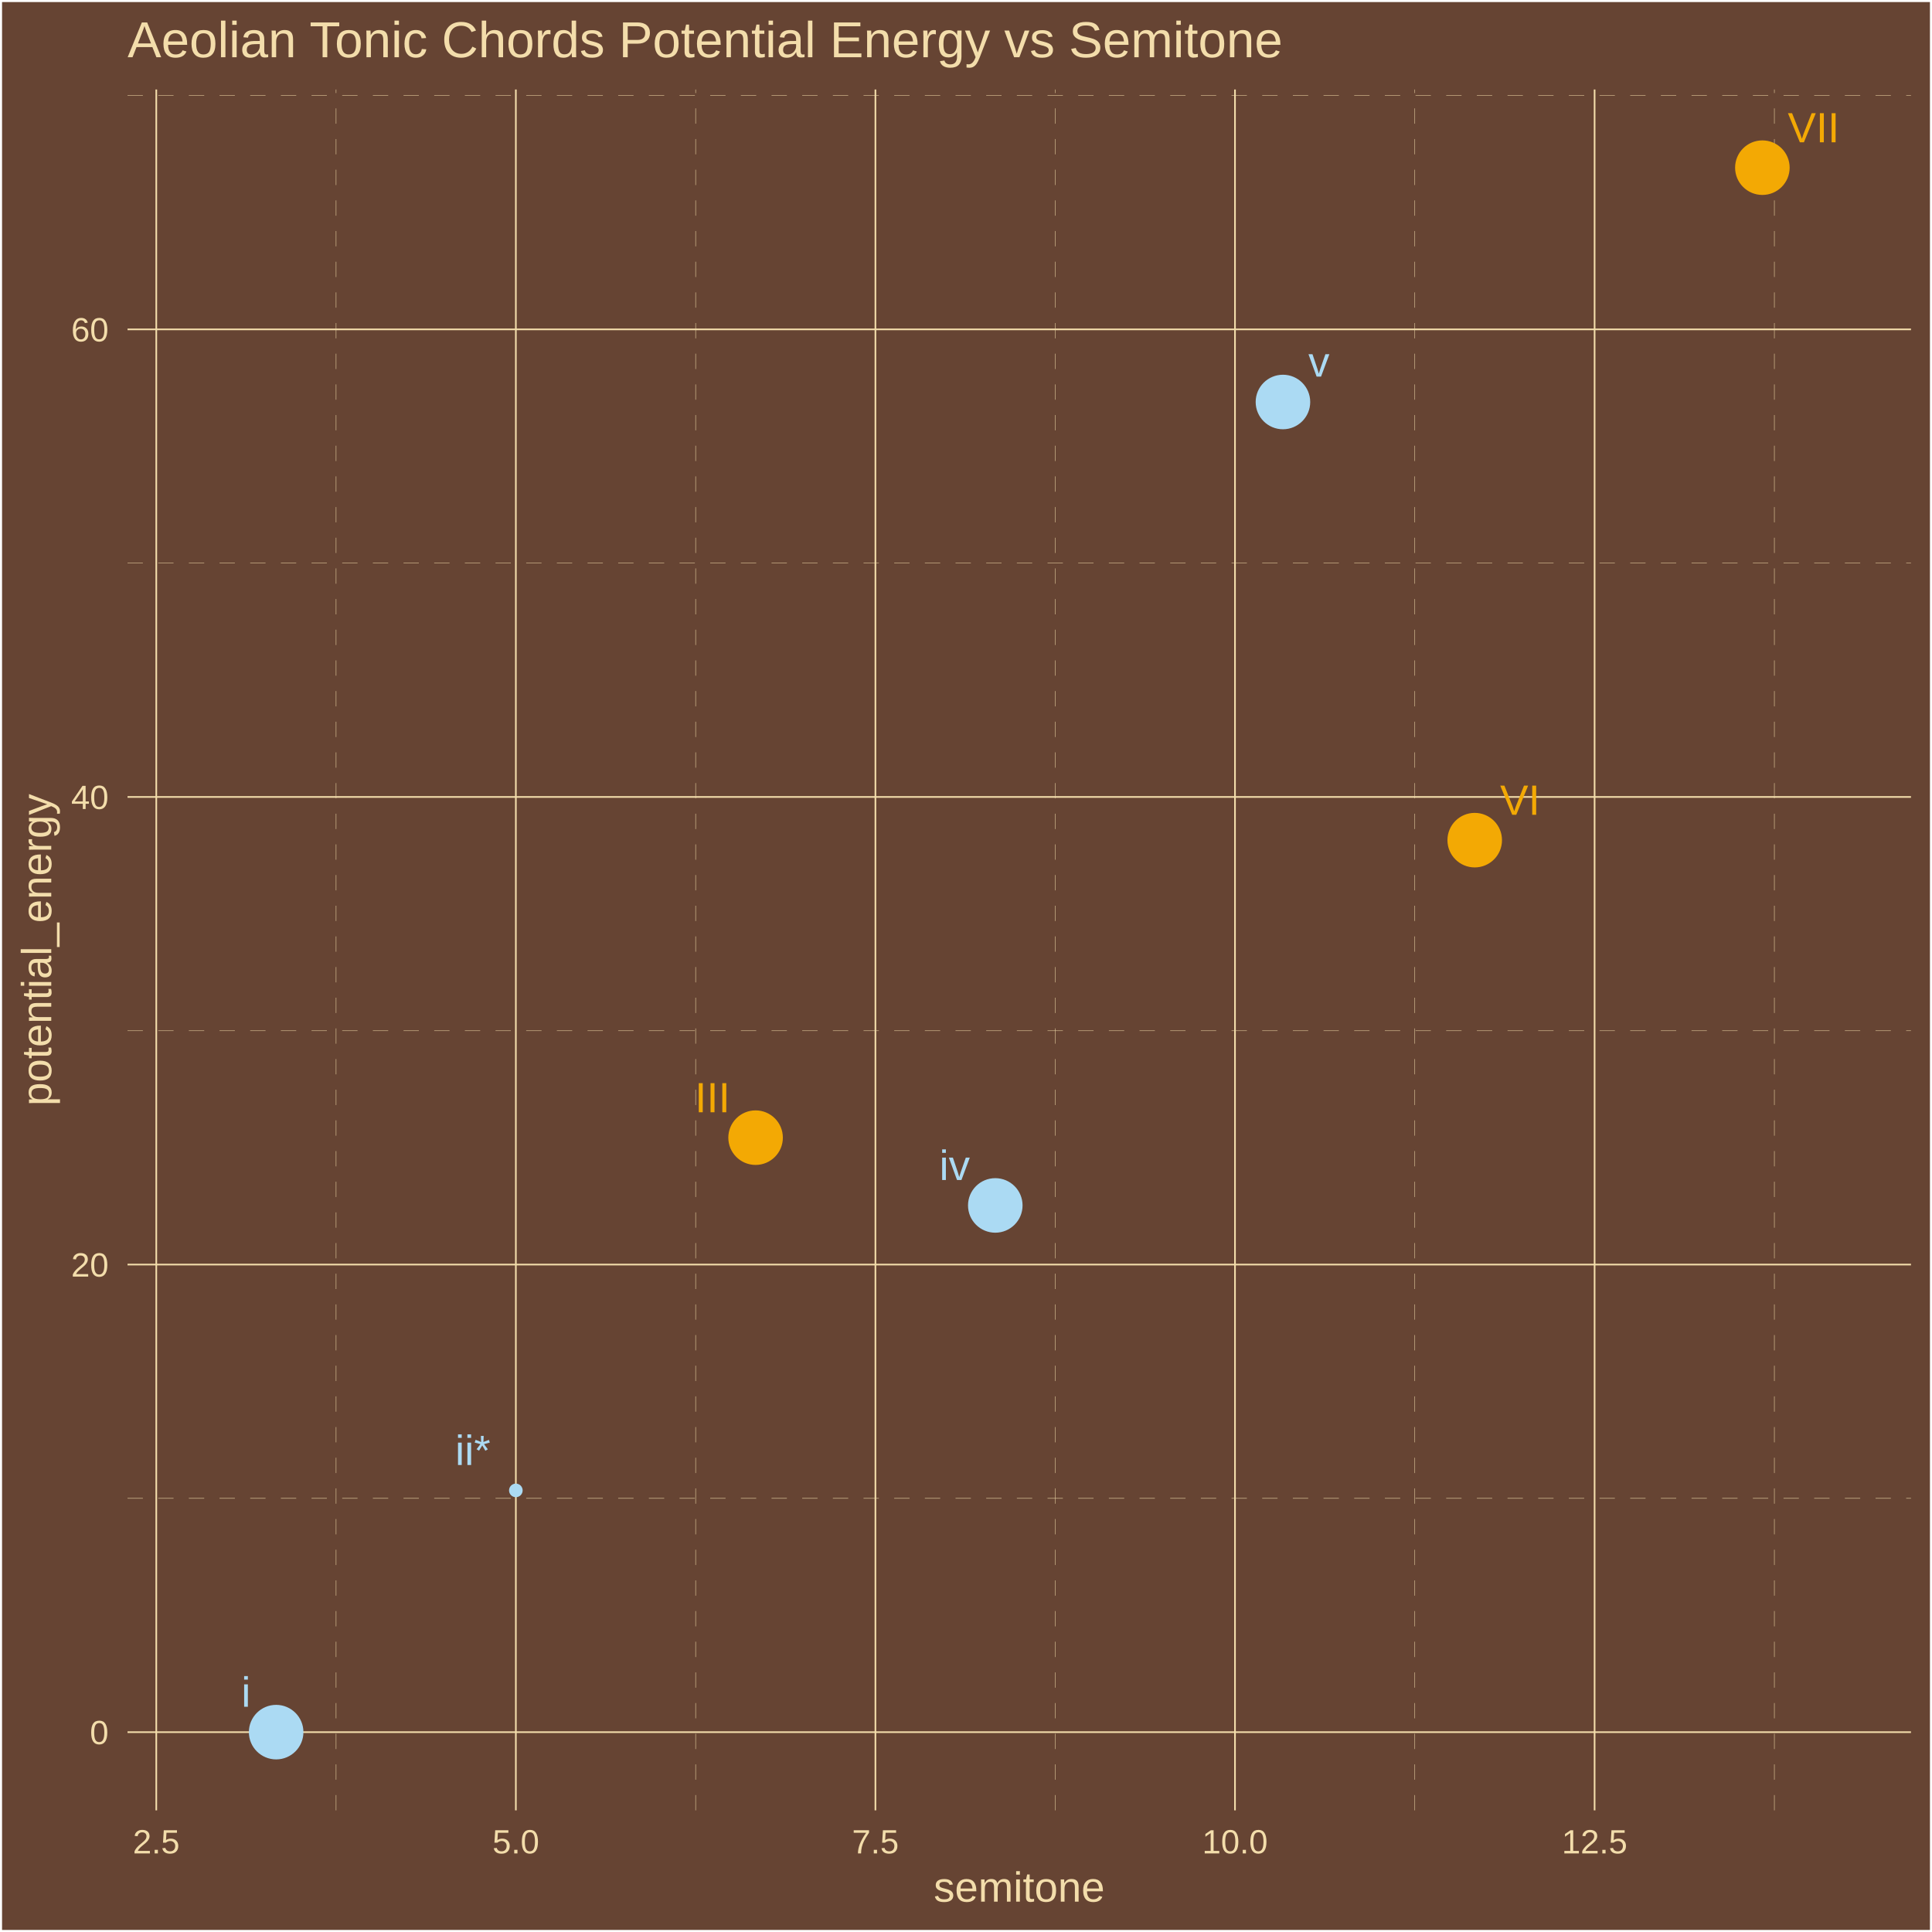
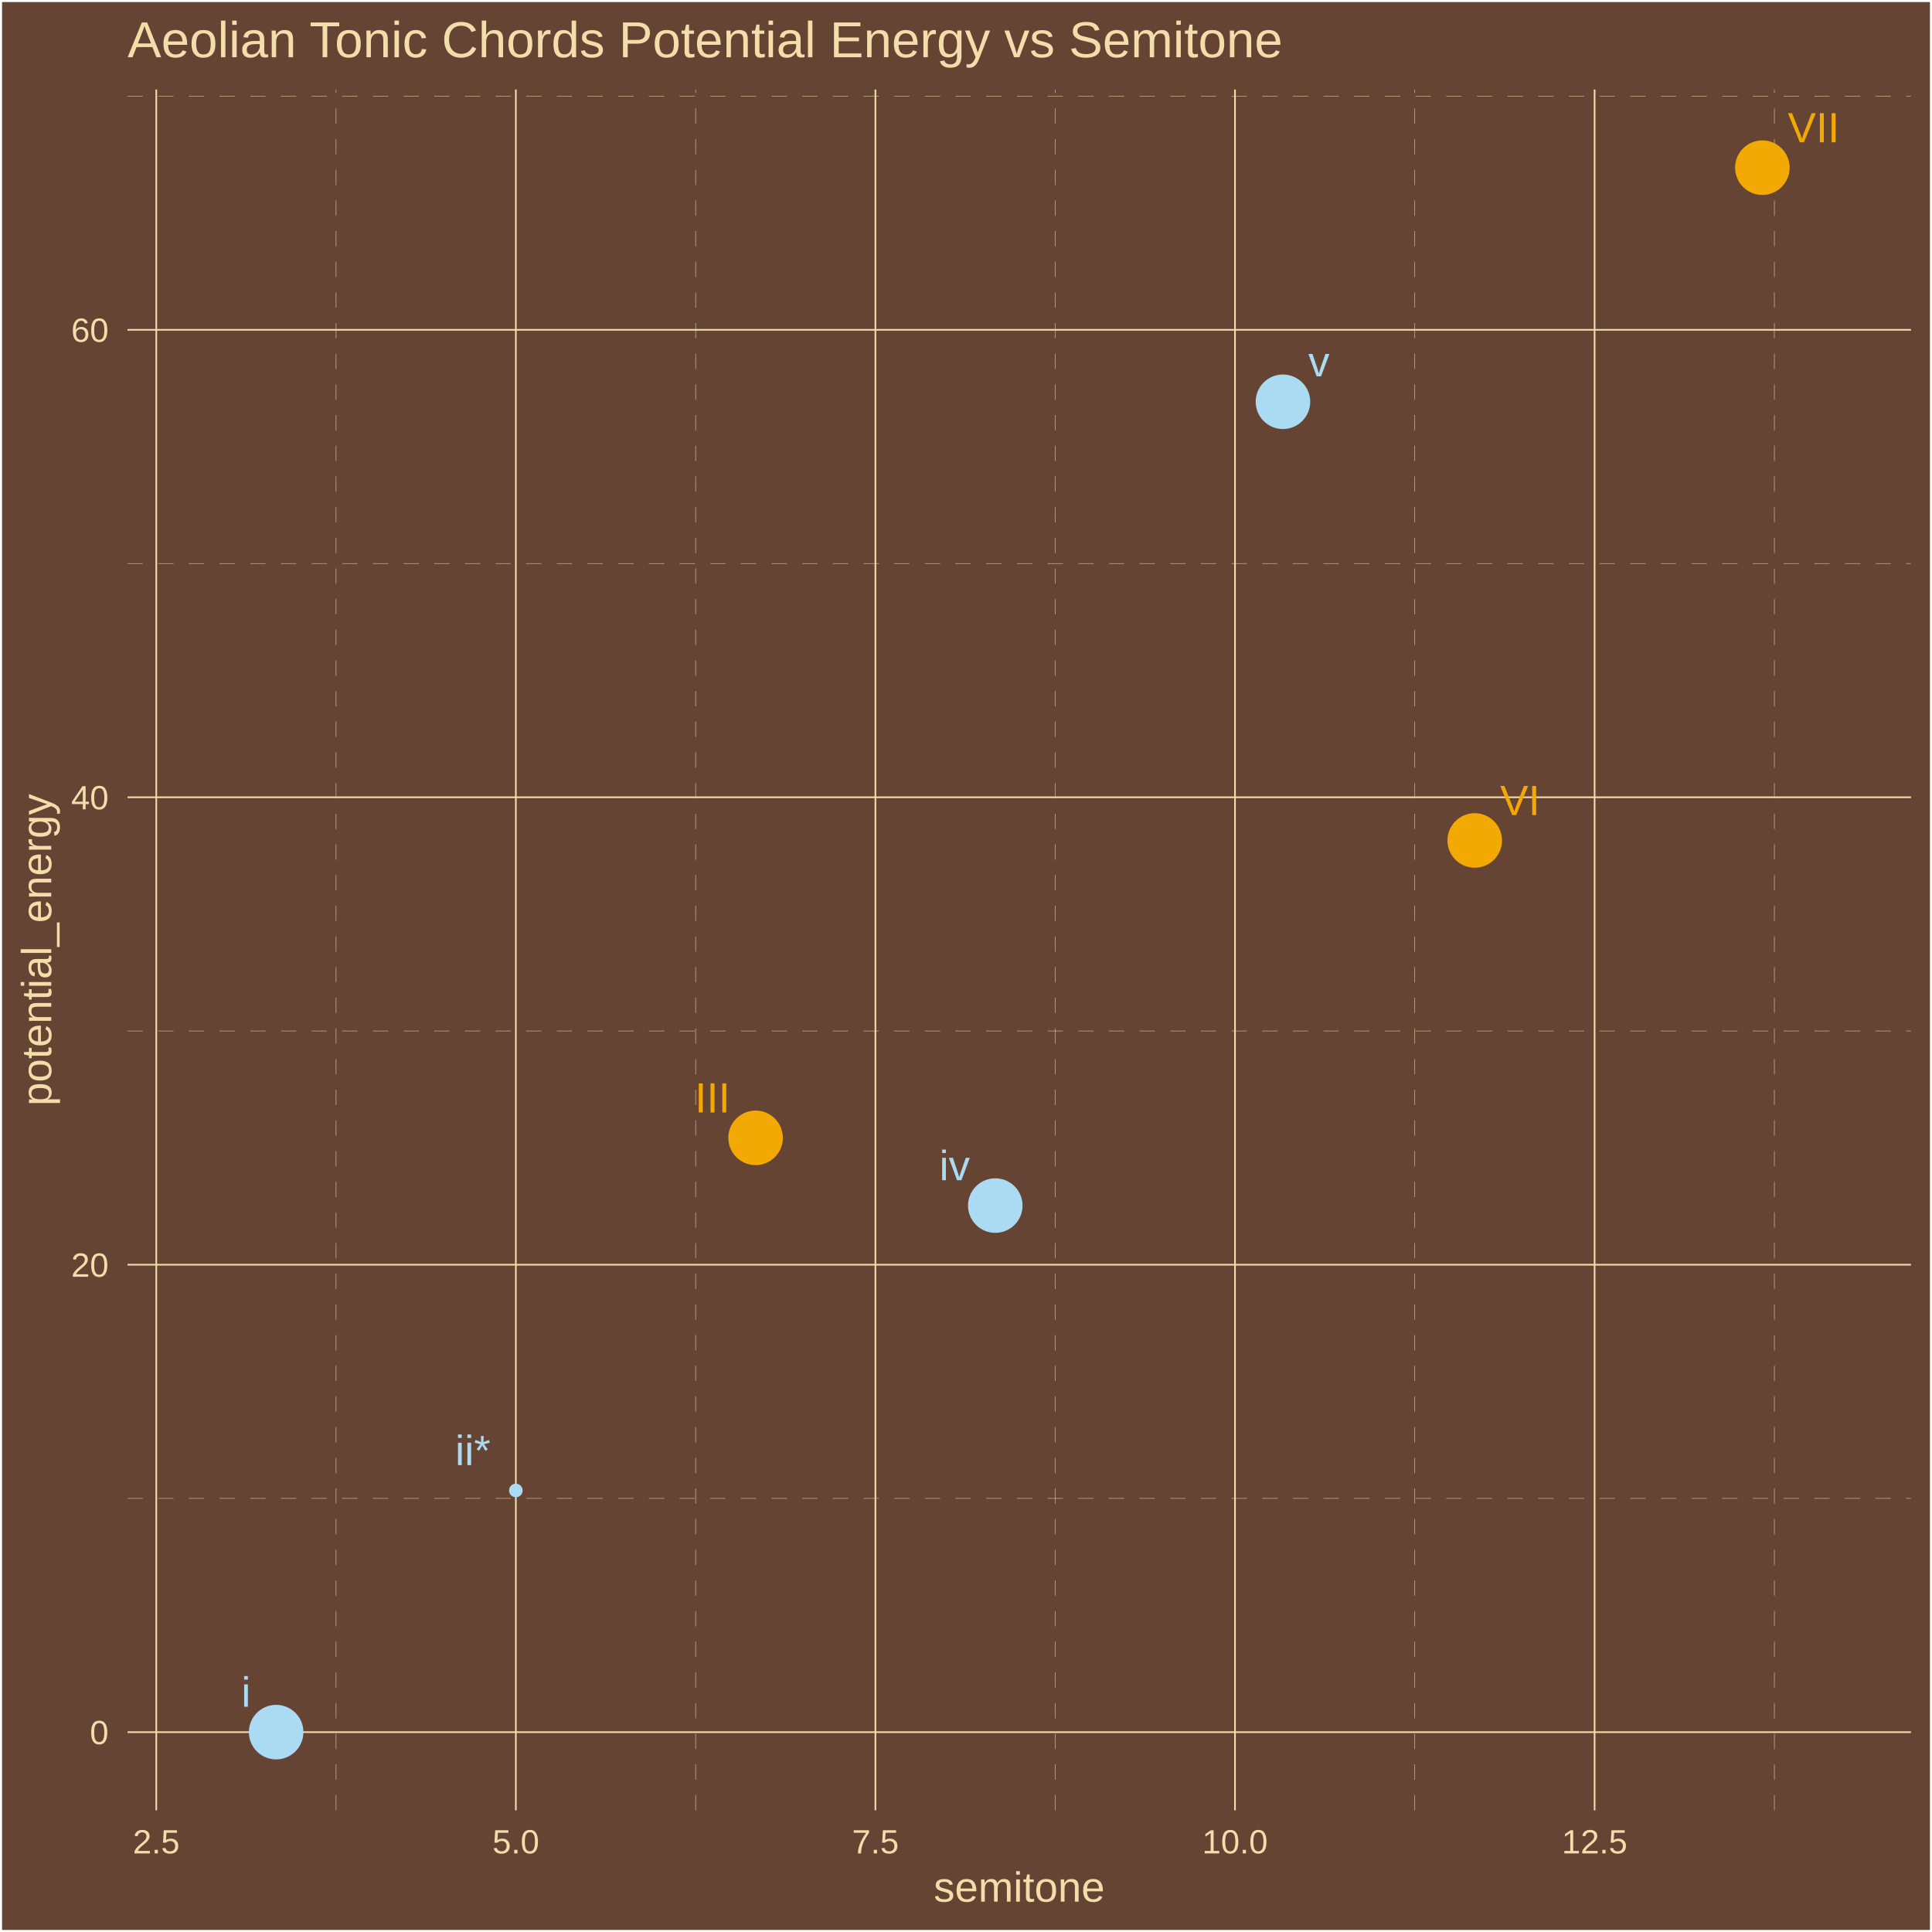
<svg xmlns="http://www.w3.org/2000/svg" class="svglite" width="504.00pt" height="504.00pt" viewBox="0 0 504.00 504.00">
  <defs>
    <style type="text/css">
    .svglite line, .svglite polyline, .svglite polygon, .svglite path, .svglite rect, .svglite circle {
      fill: none;
      stroke: #000000;
      stroke-linecap: round;
      stroke-linejoin: round;
      stroke-miterlimit: 10.00;
    }
    .svglite text {
      white-space: pre;
    }
  </style>
  </defs>
  <rect width="100%" height="100%" style="stroke: none; fill: #664433;" />
  <defs>
    <clipPath id="cpMC4wMHw1MDQuMDB8MC4wMHw1MDQuMDA=">
      <rect x="0.00" y="0.00" width="504.00" height="504.00" />
    </clipPath>
  </defs>
  <g clip-path="url(#cpMC4wMHw1MDQuMDB8MC4wMHw1MDQuMDA=)">
    <rect x="0.00" y="0" width="504.00" height="504.00" style="stroke-width: 1.07; stroke: #FFFFFF; fill: #664433;" />
  </g>
  <defs>
    <clipPath id="cpMzMuMjd8NDk4LjUyfDIzLjM0fDQ3Mi4yNw==">
      <rect x="33.27" y="23.34" width="465.25" height="448.93" />
    </clipPath>
  </defs>
  <g clip-path="url(#cpMzMuMjd8NDk4LjUyfDIzLjM0fDQ3Mi4yNw==)">
    <rect x="33.27" y="23.34" width="465.25" height="448.93" style="stroke-width: 1.07; stroke: none; fill: #664433;" />
-     <polyline points="33.27,390.87 498.52,390.87 " style="stroke-width: 0.11; stroke: #F3DDAB; stroke-dasharray: 4.00,4.00; stroke-linecap: butt;" />
-     <polyline points="33.27,268.89 498.52,268.89 " style="stroke-width: 0.11; stroke: #F3DDAB; stroke-dasharray: 4.00,4.00; stroke-linecap: butt;" />
-     <polyline points="33.27,146.91 498.52,146.91 " style="stroke-width: 0.11; stroke: #F3DDAB; stroke-dasharray: 4.00,4.00; stroke-linecap: butt;" />
-     <polyline points="33.27,24.93 498.52,24.93 " style="stroke-width: 0.11; stroke: #F3DDAB; stroke-dasharray: 4.00,4.00; stroke-linecap: butt;" />
+     <polyline points="33.27,390.89 498.52,390.89 " style="stroke-width: 0.11; stroke: #F3DDAB; stroke-dasharray: 4.00,4.00; stroke-linecap: butt;" />
+     <polyline points="33.27,268.95 498.52,268.95 " style="stroke-width: 0.11; stroke: #F3DDAB; stroke-dasharray: 4.00,4.00; stroke-linecap: butt;" />
+     <polyline points="33.27,147.01 498.52,147.01 " style="stroke-width: 0.11; stroke: #F3DDAB; stroke-dasharray: 4.00,4.00; stroke-linecap: butt;" />
+     <polyline points="33.27,25.07 498.52,25.07 " style="stroke-width: 0.11; stroke: #F3DDAB; stroke-dasharray: 4.00,4.00; stroke-linecap: butt;" />
    <polyline points="87.67,472.27 87.67,23.34 " style="stroke-width: 0.11; stroke: #F3DDAB; stroke-dasharray: 4.00,4.00; stroke-linecap: butt;" />
    <polyline points="181.47,472.27 181.47,23.34 " style="stroke-width: 0.11; stroke: #F3DDAB; stroke-dasharray: 4.00,4.00; stroke-linecap: butt;" />
    <polyline points="275.27,472.27 275.27,23.34 " style="stroke-width: 0.11; stroke: #F3DDAB; stroke-dasharray: 4.00,4.00; stroke-linecap: butt;" />
    <polyline points="369.08,472.27 369.08,23.34 " style="stroke-width: 0.11; stroke: #F3DDAB; stroke-dasharray: 4.00,4.00; stroke-linecap: butt;" />
    <polyline points="462.88,472.27 462.88,23.34 " style="stroke-width: 0.11; stroke: #F3DDAB; stroke-dasharray: 4.00,4.00; stroke-linecap: butt;" />
    <polyline points="33.27,451.86 498.52,451.86 " style="stroke-width: 0.43; stroke: #F3DDAB; stroke-linecap: butt;" />
-     <polyline points="33.27,329.88 498.52,329.88 " style="stroke-width: 0.43; stroke: #F3DDAB; stroke-linecap: butt;" />
-     <polyline points="33.27,207.90 498.52,207.90 " style="stroke-width: 0.43; stroke: #F3DDAB; stroke-linecap: butt;" />
-     <polyline points="33.27,85.92 498.52,85.92 " style="stroke-width: 0.43; stroke: #F3DDAB; stroke-linecap: butt;" />
+     <polyline points="33.27,329.92 498.52,329.92 " style="stroke-width: 0.43; stroke: #F3DDAB; stroke-linecap: butt;" />
+     <polyline points="33.27,207.98 498.52,207.98 " style="stroke-width: 0.43; stroke: #F3DDAB; stroke-linecap: butt;" />
+     <polyline points="33.27,86.04 498.52,86.04 " style="stroke-width: 0.43; stroke: #F3DDAB; stroke-linecap: butt;" />
    <polyline points="40.77,472.27 40.77,23.34 " style="stroke-width: 0.43; stroke: #F3DDAB; stroke-linecap: butt;" />
    <polyline points="134.57,472.27 134.57,23.34 " style="stroke-width: 0.43; stroke: #F3DDAB; stroke-linecap: butt;" />
    <polyline points="228.37,472.27 228.37,23.34 " style="stroke-width: 0.43; stroke: #F3DDAB; stroke-linecap: butt;" />
    <polyline points="322.17,472.27 322.17,23.34 " style="stroke-width: 0.43; stroke: #F3DDAB; stroke-linecap: butt;" />
    <polyline points="415.98,472.27 415.98,23.34 " style="stroke-width: 0.43; stroke: #F3DDAB; stroke-linecap: butt;" />
    <circle cx="72.04" cy="451.86" r="6.76" style="stroke-width: 0.71; stroke: #ABDAF3; fill: #ABDAF3;" />
-     <circle cx="134.57" cy="388.80" r="1.42" style="stroke-width: 0.71; stroke: #ABDAF3; fill: #ABDAF3;" />
-     <circle cx="197.11" cy="296.78" r="6.76" style="stroke-width: 0.71; stroke: #F3A904; fill: #F3A904;" />
-     <circle cx="259.64" cy="314.46" r="6.76" style="stroke-width: 0.71; stroke: #ABDAF3; fill: #ABDAF3;" />
-     <circle cx="334.68" cy="104.87" r="6.76" style="stroke-width: 0.71; stroke: #ABDAF3; fill: #ABDAF3;" />
-     <circle cx="384.71" cy="219.17" r="6.76" style="stroke-width: 0.71; stroke: #F3A904; fill: #F3A904;" />
+     <circle cx="134.57" cy="388.82" r="1.42" style="stroke-width: 0.71; stroke: #ABDAF3; fill: #ABDAF3;" />
+     <circle cx="197.11" cy="296.83" r="6.76" style="stroke-width: 0.71; stroke: #F3A904; fill: #F3A904;" />
+     <circle cx="259.64" cy="314.50" r="6.76" style="stroke-width: 0.71; stroke: #ABDAF3; fill: #ABDAF3;" />
+     <circle cx="334.68" cy="104.81" r="6.76" style="stroke-width: 0.71; stroke: #ABDAF3; fill: #ABDAF3;" />
+     <circle cx="384.71" cy="219.25" r="6.76" style="stroke-width: 0.71; stroke: #F3A904; fill: #F3A904;" />
    <circle cx="459.75" cy="43.74" r="6.76" style="stroke-width: 0.71; stroke: #F3A904; fill: #F3A904;" />
    <polygon points="57.35,451.86 69.88,451.86 69.79,451.86 70.14,451.84 70.48,451.77 70.80,451.65 71.11,451.48 71.37,451.26 71.61,451.00 71.79,450.70 71.93,450.38 72.01,450.05 72.04,449.70 72.04,449.70 72.04,431.71 72.04,431.71 72.01,431.36 71.93,431.02 71.79,430.70 71.61,430.41 71.37,430.15 71.11,429.93 70.80,429.76 70.48,429.63 70.14,429.56 69.88,429.55 57.35,429.55 57.61,429.56 57.26,429.55 56.92,429.59 56.58,429.69 56.27,429.84 55.98,430.03 55.73,430.28 55.52,430.55 55.36,430.86 55.25,431.19 55.20,431.53 55.19,431.71 55.19,449.70 55.20,449.53 55.20,449.87 55.25,450.22 55.36,450.55 55.52,450.85 55.73,451.13 55.98,451.37 56.27,451.57 56.58,451.72 56.92,451.82 57.26,451.86 " style="stroke-width: nan; stroke: none;" />
    <text x="65.41" y="445.24" text-anchor="end" style="font-size: 11.04px;fill: #ABDAF3; font-family: &quot;Arial&quot;;" textLength="2.45px" lengthAdjust="spacingAndGlyphs">i</text>
-     <polygon points="113.15,388.80 132.41,388.80 132.33,388.80 132.67,388.79 133.01,388.72 133.34,388.60 133.64,388.42 133.91,388.20 134.14,387.94 134.33,387.65 134.46,387.33 134.54,386.99 134.57,386.64 134.57,386.64 134.57,368.65 134.57,368.65 134.54,368.30 134.46,367.97 134.33,367.65 134.14,367.35 133.91,367.09 133.64,366.87 133.34,366.70 133.01,366.58 132.67,366.51 132.41,366.49 113.15,366.49 113.41,366.51 113.06,366.49 112.71,366.53 112.38,366.63 112.07,366.78 111.78,366.98 111.53,367.22 111.32,367.50 111.16,367.80 111.05,368.13 110.99,368.48 110.99,368.65 110.99,386.64 110.99,386.47 110.99,386.82 111.05,387.16 111.16,387.49 111.32,387.80 111.53,388.08 111.78,388.32 112.07,388.51 112.38,388.66 112.71,388.76 113.06,388.80 " style="stroke-width: nan; stroke: none;" />
-     <text x="127.95" y="382.18" text-anchor="end" style="font-size: 11.04px;fill: #ABDAF3; font-family: &quot;Arial&quot;;" textLength="9.19px" lengthAdjust="spacingAndGlyphs">ii*</text>
-     <polygon points="175.67,296.78 194.95,296.78 194.86,296.78 195.21,296.77 195.55,296.70 195.87,296.57 196.17,296.40 196.44,296.18 196.67,295.92 196.86,295.63 197.00,295.31 197.08,294.97 197.11,294.62 197.11,294.62 197.11,276.63 197.11,276.63 197.08,276.28 197.00,275.94 196.86,275.63 196.67,275.33 196.44,275.07 196.17,274.85 195.87,274.68 195.55,274.55 195.21,274.48 194.95,274.47 175.67,274.47 175.93,274.48 175.58,274.47 175.23,274.51 174.90,274.61 174.59,274.76 174.30,274.96 174.05,275.20 173.84,275.47 173.68,275.78 173.57,276.11 173.51,276.46 173.51,276.63 173.51,294.62 173.51,294.45 173.51,294.80 173.57,295.14 173.68,295.47 173.84,295.78 174.05,296.05 174.30,296.29 174.59,296.49 174.90,296.64 175.23,296.74 175.58,296.78 " style="stroke-width: nan; stroke: none;" />
-     <text x="190.48" y="290.16" text-anchor="end" style="font-size: 11.04px;fill: #F3A904; font-family: &quot;Arial&quot;;" textLength="9.20px" lengthAdjust="spacingAndGlyphs">III</text>
-     <polygon points="239.44,314.46 257.48,314.46 257.39,314.46 257.74,314.44 258.08,314.37 258.41,314.25 258.71,314.07 258.98,313.85 259.21,313.59 259.39,313.30 259.53,312.98 259.61,312.64 259.64,312.30 259.64,312.30 259.64,294.30 259.64,294.30 259.61,293.96 259.53,293.62 259.39,293.30 259.21,293.01 258.98,292.75 258.71,292.53 258.41,292.35 258.08,292.23 257.74,292.16 257.48,292.14 239.44,292.14 239.70,292.16 239.35,292.15 239.01,292.19 238.67,292.28 238.36,292.43 238.07,292.63 237.82,292.87 237.61,293.15 237.45,293.46 237.34,293.79 237.28,294.13 237.28,294.30 237.28,312.30 237.28,312.12 237.28,312.47 237.34,312.81 237.45,313.14 237.61,313.45 237.82,313.73 238.07,313.97 238.36,314.17 238.67,314.32 239.01,314.41 239.35,314.46 " style="stroke-width: nan; stroke: none;" />
-     <text x="253.02" y="307.83" text-anchor="end" style="font-size: 11.04px;fill: #ABDAF3; font-family: &quot;Arial&quot;;" textLength="7.96px" lengthAdjust="spacingAndGlyphs">iv</text>
-     <polygon points="336.84,104.87 352.44,104.87 352.35,104.86 352.70,104.85 353.04,104.78 353.36,104.66 353.66,104.48 353.93,104.26 354.16,104.00 354.35,103.71 354.49,103.39 354.57,103.05 354.60,102.71 354.60,102.71 354.60,84.71 354.60,84.71 354.57,84.37 354.49,84.03 354.35,83.71 354.16,83.42 353.93,83.15 353.66,82.94 353.36,82.76 353.04,82.64 352.70,82.57 352.44,82.55 336.84,82.55 337.10,82.57 336.75,82.55 336.41,82.60 336.08,82.69 335.76,82.84 335.48,83.04 335.22,83.28 335.02,83.56 334.85,83.87 334.74,84.20 334.69,84.54 334.68,84.71 334.68,102.71 334.69,102.53 334.69,102.88 334.74,103.22 334.85,103.55 335.02,103.86 335.22,104.14 335.48,104.38 335.76,104.58 336.08,104.73 336.41,104.82 336.75,104.86 " style="stroke-width: nan; stroke: none;" />
-     <text x="341.31" y="98.24" style="font-size: 11.04px;fill: #ABDAF3; font-family: &quot;Arial&quot;;" textLength="5.52px" lengthAdjust="spacingAndGlyphs">v</text>
-     <polygon points="386.87,219.17 407.37,219.17 407.29,219.17 407.63,219.15 407.98,219.08 408.30,218.96 408.60,218.79 408.87,218.57 409.10,218.31 409.29,218.01 409.42,217.69 409.51,217.36 409.53,217.01 409.53,217.01 409.53,199.02 409.53,199.02 409.51,198.67 409.42,198.33 409.29,198.01 409.10,197.72 408.87,197.46 408.60,197.24 408.30,197.06 407.98,196.94 407.63,196.87 407.37,196.86 386.87,196.86 387.13,196.87 386.78,196.86 386.44,196.90 386.10,197.00 385.79,197.15 385.50,197.34 385.25,197.58 385.04,197.86 384.88,198.17 384.77,198.50 384.72,198.84 384.71,199.02 384.71,217.01 384.72,216.84 384.72,217.18 384.77,217.53 384.88,217.86 385.04,218.16 385.25,218.44 385.50,218.68 385.79,218.88 386.10,219.03 386.44,219.13 386.78,219.17 " style="stroke-width: nan; stroke: none;" />
-     <text x="391.33" y="212.55" style="font-size: 11.04px;fill: #F3A904; font-family: &quot;Arial&quot;;" textLength="10.43px" lengthAdjust="spacingAndGlyphs">VI</text>
+     <polygon points="113.15,388.82 132.41,388.82 132.33,388.82 132.67,388.81 133.01,388.74 133.34,388.62 133.64,388.44 133.91,388.22 134.14,387.96 134.33,387.67 134.46,387.35 134.54,387.01 134.57,386.66 134.57,386.66 134.57,368.67 134.57,368.67 134.54,368.33 134.46,367.99 134.33,367.67 134.14,367.37 133.91,367.11 133.64,366.89 133.34,366.72 133.01,366.60 132.67,366.53 132.41,366.51 113.15,366.51 113.41,366.53 113.06,366.51 112.71,366.56 112.38,366.65 112.07,366.80 111.78,367.00 111.53,367.24 111.32,367.52 111.16,367.83 111.05,368.16 110.99,368.50 110.99,368.67 110.99,386.66 110.99,386.49 110.99,386.84 111.05,387.18 111.16,387.51 111.32,387.82 111.53,388.10 111.78,388.34 112.07,388.54 112.38,388.68 112.71,388.78 113.06,388.82 " style="stroke-width: nan; stroke: none;" />
+     <text x="127.95" y="382.20" text-anchor="end" style="font-size: 11.04px;fill: #ABDAF3; font-family: &quot;Arial&quot;;" textLength="9.19px" lengthAdjust="spacingAndGlyphs">ii*</text>
+     <polygon points="175.67,296.83 194.95,296.83 194.86,296.83 195.21,296.82 195.55,296.75 195.87,296.62 196.17,296.45 196.44,296.23 196.67,295.97 196.86,295.68 197.00,295.36 197.08,295.02 197.11,294.67 197.11,294.67 197.11,276.68 197.11,276.68 197.08,276.33 197.00,276.00 196.86,275.68 196.67,275.38 196.44,275.12 196.17,274.90 195.87,274.73 195.55,274.61 195.21,274.54 194.95,274.52 175.67,274.52 175.93,274.54 175.58,274.52 175.23,274.56 174.90,274.66 174.59,274.81 174.30,275.01 174.05,275.25 173.84,275.53 173.68,275.83 173.57,276.16 173.51,276.51 173.51,276.68 173.51,294.67 173.51,294.50 173.51,294.85 173.57,295.19 173.68,295.52 173.84,295.83 174.05,296.11 174.30,296.35 174.59,296.54 174.90,296.69 175.23,296.79 175.58,296.83 " style="stroke-width: nan; stroke: none;" />
+     <text x="190.48" y="290.21" text-anchor="end" style="font-size: 11.04px;fill: #F3A904; font-family: &quot;Arial&quot;;" textLength="9.20px" lengthAdjust="spacingAndGlyphs">III</text>
+     <polygon points="239.44,314.50 257.48,314.50 257.39,314.50 257.74,314.49 258.08,314.42 258.41,314.29 258.71,314.12 258.98,313.90 259.21,313.64 259.39,313.35 259.53,313.03 259.61,312.69 259.64,312.34 259.64,312.34 259.64,294.35 259.64,294.35 259.61,294.00 259.53,293.67 259.39,293.35 259.21,293.05 258.98,292.79 258.71,292.57 258.41,292.40 258.08,292.27 257.74,292.21 257.48,292.19 239.44,292.19 239.70,292.21 239.35,292.19 239.01,292.23 238.67,292.33 238.36,292.48 238.07,292.68 237.82,292.92 237.61,293.20 237.45,293.50 237.34,293.83 237.28,294.18 237.28,294.35 237.28,312.34 237.28,312.17 237.28,312.52 237.34,312.86 237.45,313.19 237.61,313.50 237.82,313.77 238.07,314.02 238.36,314.21 238.67,314.36 239.01,314.46 239.35,314.50 " style="stroke-width: nan; stroke: none;" />
+     <text x="253.02" y="307.88" text-anchor="end" style="font-size: 11.04px;fill: #ABDAF3; font-family: &quot;Arial&quot;;" textLength="7.96px" lengthAdjust="spacingAndGlyphs">iv</text>
+     <polygon points="336.84,104.81 352.44,104.81 352.35,104.81 352.70,104.79 353.04,104.72 353.36,104.60 353.66,104.42 353.93,104.20 354.16,103.94 354.35,103.65 354.49,103.33 354.57,102.99 354.60,102.65 354.60,102.65 354.60,84.65 354.60,84.65 354.57,84.31 354.49,83.97 354.35,83.65 354.16,83.36 353.93,83.10 353.66,82.88 353.36,82.70 353.04,82.58 352.70,82.51 352.44,82.49 336.84,82.49 337.10,82.51 336.75,82.50 336.41,82.54 336.08,82.63 335.76,82.78 335.48,82.98 335.22,83.22 335.02,83.50 334.85,83.81 334.74,84.14 334.69,84.48 334.68,84.65 334.68,102.65 334.69,102.47 334.69,102.82 334.74,103.16 334.85,103.49 335.02,103.80 335.22,104.08 335.48,104.32 335.76,104.52 336.08,104.67 336.41,104.76 336.75,104.81 " style="stroke-width: nan; stroke: none;" />
+     <text x="341.31" y="98.18" style="font-size: 11.04px;fill: #ABDAF3; font-family: &quot;Arial&quot;;" textLength="5.52px" lengthAdjust="spacingAndGlyphs">v</text>
+     <polygon points="386.87,219.25 407.37,219.25 407.29,219.24 407.63,219.23 407.98,219.16 408.30,219.04 408.60,218.86 408.87,218.64 409.10,218.38 409.29,218.09 409.42,217.77 409.51,217.43 409.53,217.09 409.53,217.09 409.53,199.09 409.53,199.09 409.51,198.75 409.42,198.41 409.29,198.09 409.10,197.80 408.87,197.54 408.60,197.32 408.30,197.14 407.98,197.02 407.63,196.95 407.37,196.93 386.87,196.93 387.13,196.95 386.78,196.93 386.44,196.98 386.10,197.07 385.79,197.22 385.50,197.42 385.25,197.66 385.04,197.94 384.88,198.25 384.77,198.58 384.72,198.92 384.71,199.09 384.71,217.09 384.72,216.91 384.72,217.26 384.77,217.60 384.88,217.93 385.04,218.24 385.25,218.52 385.50,218.76 385.79,218.96 386.10,219.11 386.44,219.20 386.78,219.24 " style="stroke-width: nan; stroke: none;" />
+     <text x="391.33" y="212.62" style="font-size: 11.04px;fill: #F3A904; font-family: &quot;Arial&quot;;" textLength="10.43px" lengthAdjust="spacingAndGlyphs">VI</text>
    <polygon points="461.91,43.74 485.48,43.74 485.40,43.74 485.74,43.73 486.08,43.66 486.41,43.53 486.71,43.36 486.98,43.14 487.21,42.88 487.39,42.59 487.53,42.27 487.61,41.93 487.64,41.58 487.64,41.58 487.64,23.59 487.64,23.59 487.61,23.24 487.53,22.90 487.39,22.59 487.21,22.29 486.98,22.03 486.71,21.81 486.41,21.64 486.08,21.51 485.74,21.44 485.48,21.43 461.91,21.43 462.17,21.44 461.82,21.43 461.48,21.47 461.14,21.57 460.83,21.72 460.54,21.92 460.29,22.16 460.08,22.43 459.92,22.74 459.81,23.07 459.76,23.42 459.75,23.59 459.75,41.58 459.76,41.41 459.76,41.76 459.81,42.10 459.92,42.43 460.08,42.74 460.29,43.01 460.54,43.25 460.83,43.45 461.14,43.60 461.48,43.70 461.82,43.74 " style="stroke-width: nan; stroke: none;" />
    <text x="466.37" y="37.12" style="font-size: 11.04px;fill: #F3A904; font-family: &quot;Arial&quot;;" textLength="13.49px" lengthAdjust="spacingAndGlyphs">VII</text>
  </g>
  <g clip-path="url(#cpMC4wMHw1MDQuMDB8MC4wMHw1MDQuMDA=)">
    <text x="28.34" y="455.01" text-anchor="end" style="font-size: 8.80px;fill: #F3DDAB; font-family: &quot;Arial&quot;;" textLength="4.90px" lengthAdjust="spacingAndGlyphs">0</text>
-     <text x="28.34" y="333.03" text-anchor="end" style="font-size: 8.80px;fill: #F3DDAB; font-family: &quot;Arial&quot;;" textLength="9.79px" lengthAdjust="spacingAndGlyphs">20</text>
-     <text x="28.34" y="211.05" text-anchor="end" style="font-size: 8.80px;fill: #F3DDAB; font-family: &quot;Arial&quot;;" textLength="9.79px" lengthAdjust="spacingAndGlyphs">40</text>
-     <text x="28.34" y="89.07" text-anchor="end" style="font-size: 8.80px;fill: #F3DDAB; font-family: &quot;Arial&quot;;" textLength="9.79px" lengthAdjust="spacingAndGlyphs">60</text>
+     <text x="28.34" y="333.07" text-anchor="end" style="font-size: 8.80px;fill: #F3DDAB; font-family: &quot;Arial&quot;;" textLength="9.79px" lengthAdjust="spacingAndGlyphs">20</text>
+     <text x="28.34" y="211.13" text-anchor="end" style="font-size: 8.80px;fill: #F3DDAB; font-family: &quot;Arial&quot;;" textLength="9.79px" lengthAdjust="spacingAndGlyphs">40</text>
+     <text x="28.34" y="89.19" text-anchor="end" style="font-size: 8.80px;fill: #F3DDAB; font-family: &quot;Arial&quot;;" textLength="9.79px" lengthAdjust="spacingAndGlyphs">60</text>
    <text x="40.77" y="483.50" text-anchor="middle" style="font-size: 8.80px;fill: #F3DDAB; font-family: &quot;Arial&quot;;" textLength="12.23px" lengthAdjust="spacingAndGlyphs">2.5</text>
    <text x="134.57" y="483.50" text-anchor="middle" style="font-size: 8.80px;fill: #F3DDAB; font-family: &quot;Arial&quot;;" textLength="12.23px" lengthAdjust="spacingAndGlyphs">5.0</text>
    <text x="228.37" y="483.50" text-anchor="middle" style="font-size: 8.80px;fill: #F3DDAB; font-family: &quot;Arial&quot;;" textLength="12.23px" lengthAdjust="spacingAndGlyphs">7.5</text>
    <text x="322.17" y="483.50" text-anchor="middle" style="font-size: 8.80px;fill: #F3DDAB; font-family: &quot;Arial&quot;;" textLength="17.13px" lengthAdjust="spacingAndGlyphs">10.0</text>
    <text x="415.98" y="483.50" text-anchor="middle" style="font-size: 8.80px;fill: #F3DDAB; font-family: &quot;Arial&quot;;" textLength="17.13px" lengthAdjust="spacingAndGlyphs">12.5</text>
    <text x="265.89" y="496.09" text-anchor="middle" style="font-size: 11.00px;fill: #F3DDAB; font-family: &quot;Arial&quot;;" textLength="44.64px" lengthAdjust="spacingAndGlyphs">semitone</text>
    <text transform="translate(13.37,247.80) rotate(-90)" text-anchor="middle" style="font-size: 11.00px;fill: #F3DDAB; font-family: &quot;Arial&quot;;" textLength="81.35px" lengthAdjust="spacingAndGlyphs">potential_energy</text>
    <text x="33.27" y="14.94" style="font-size: 13.20px;fill: #F3DDAB; font-family: &quot;Arial&quot;;" textLength="302.82px" lengthAdjust="spacingAndGlyphs">Aeolian Tonic Chords Potential Energy vs Semitone</text>
  </g>
</svg>
